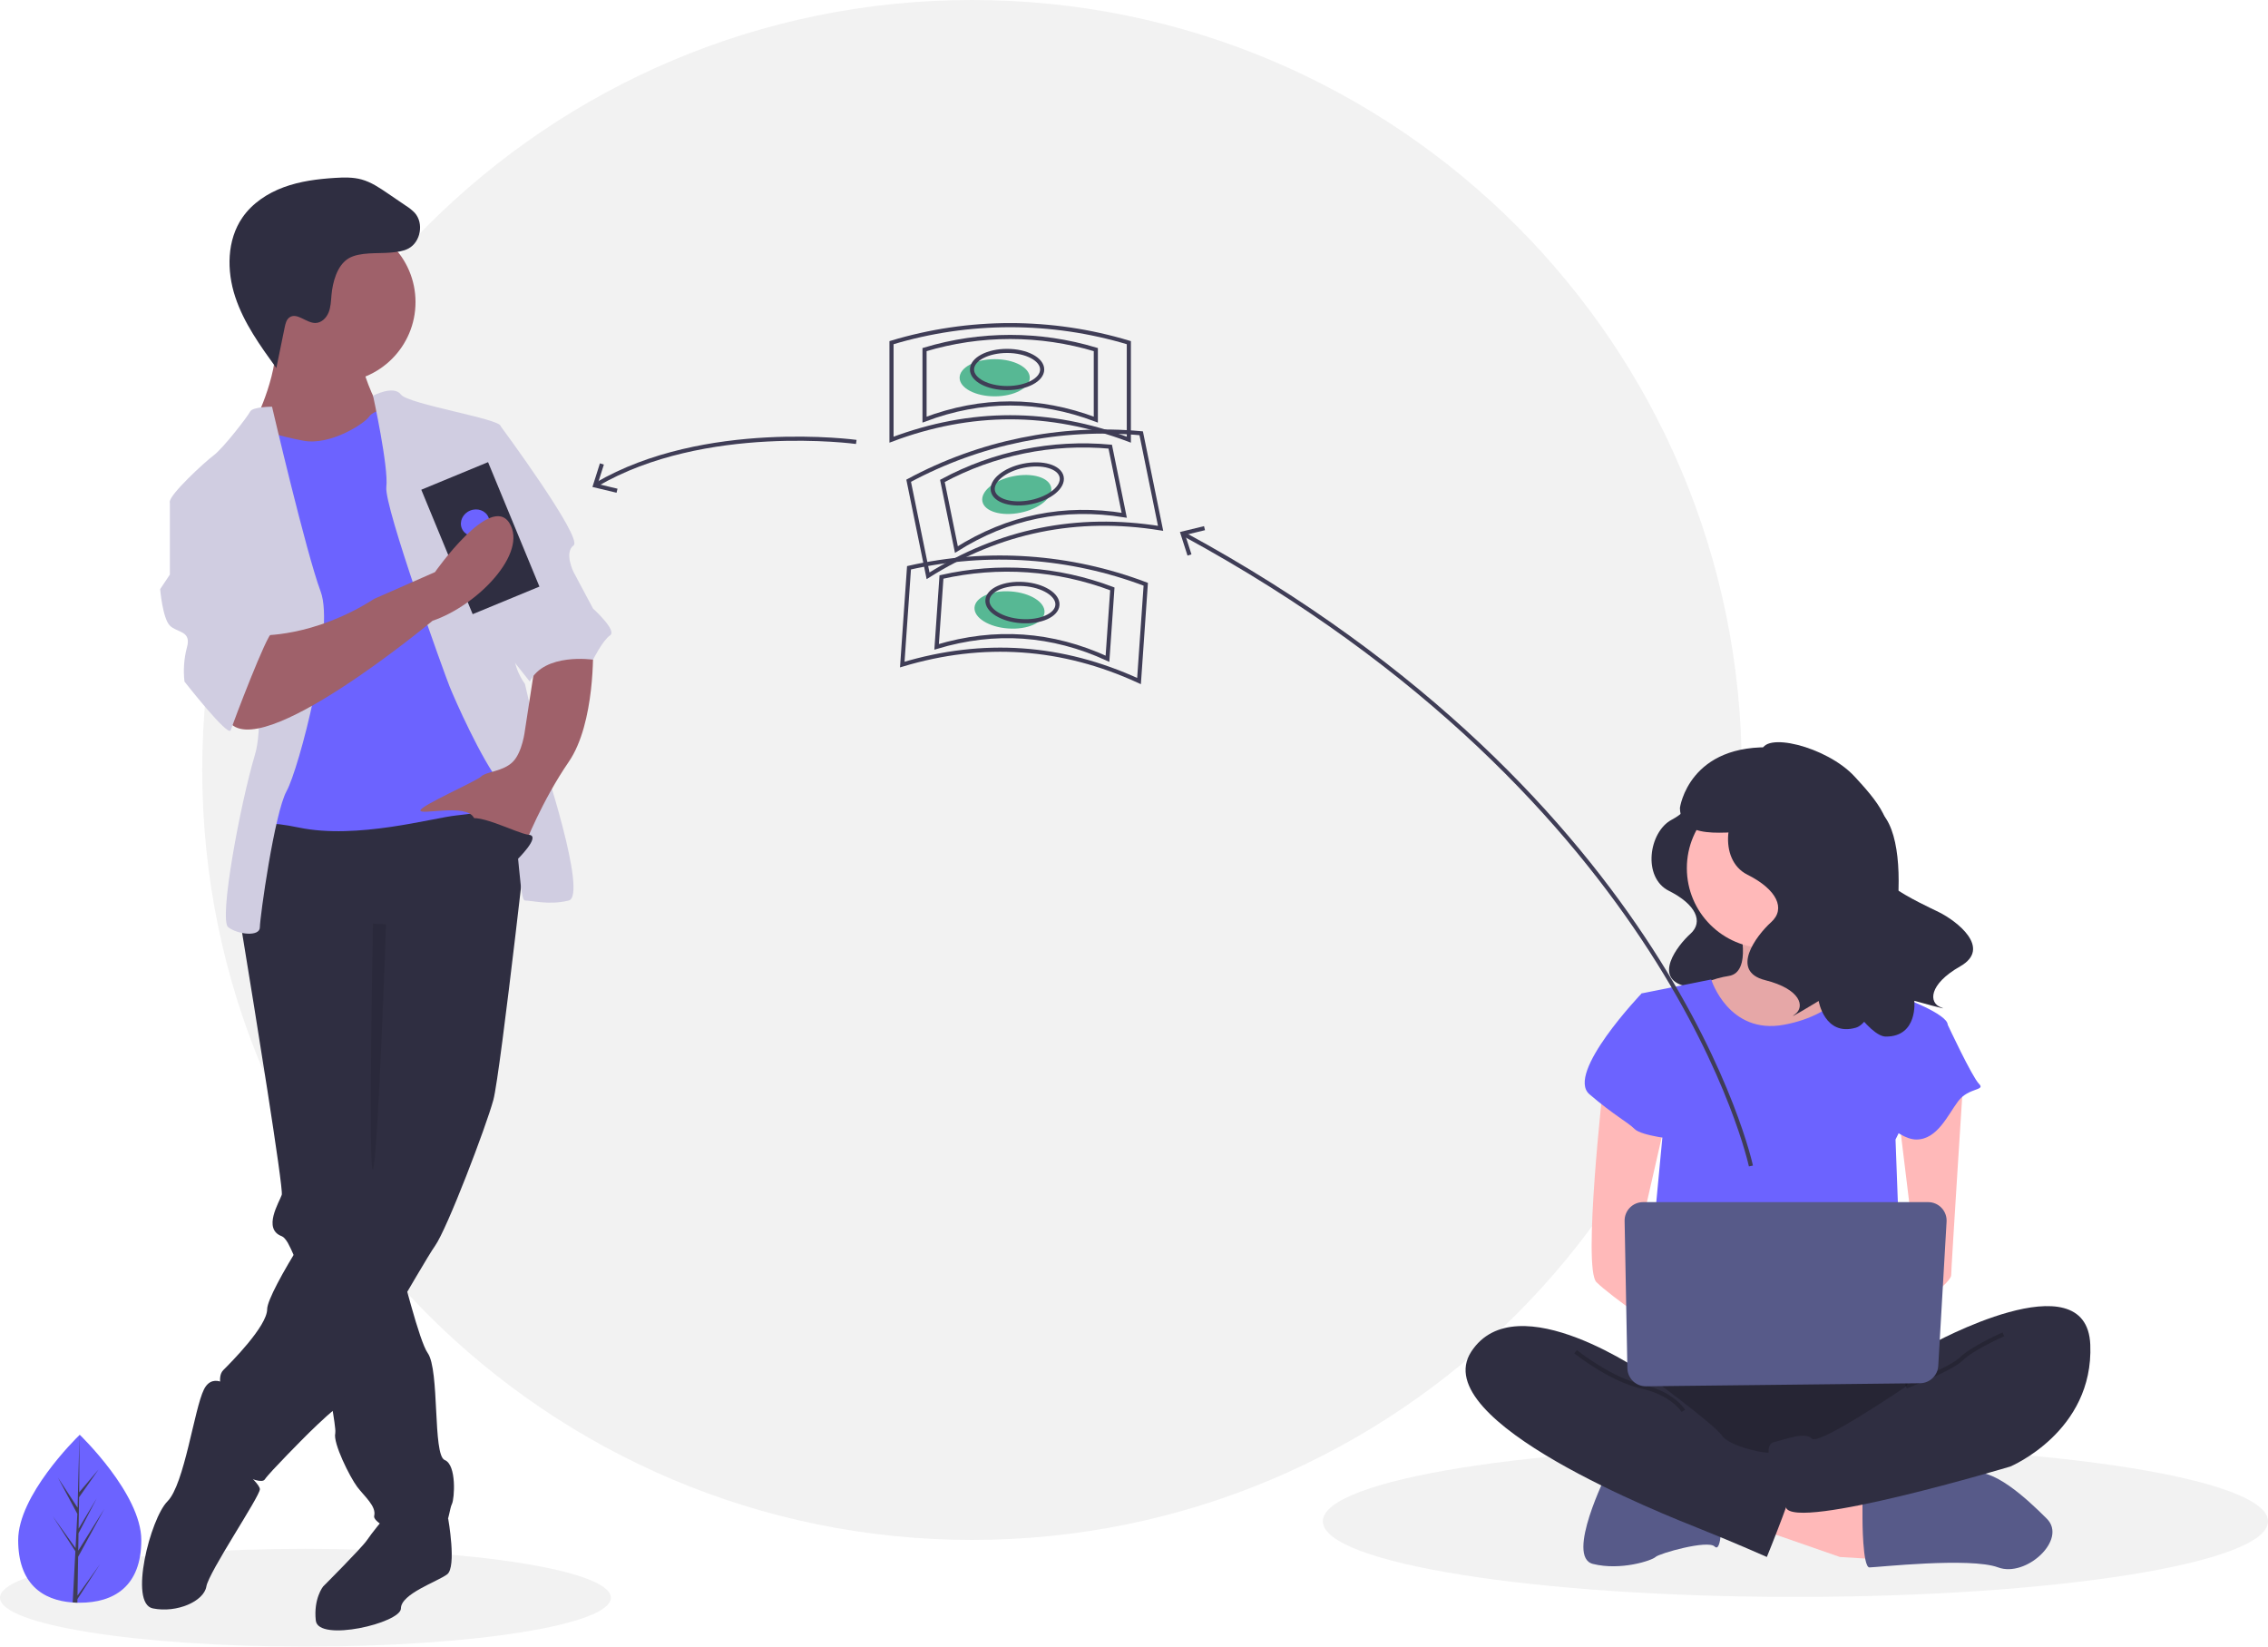
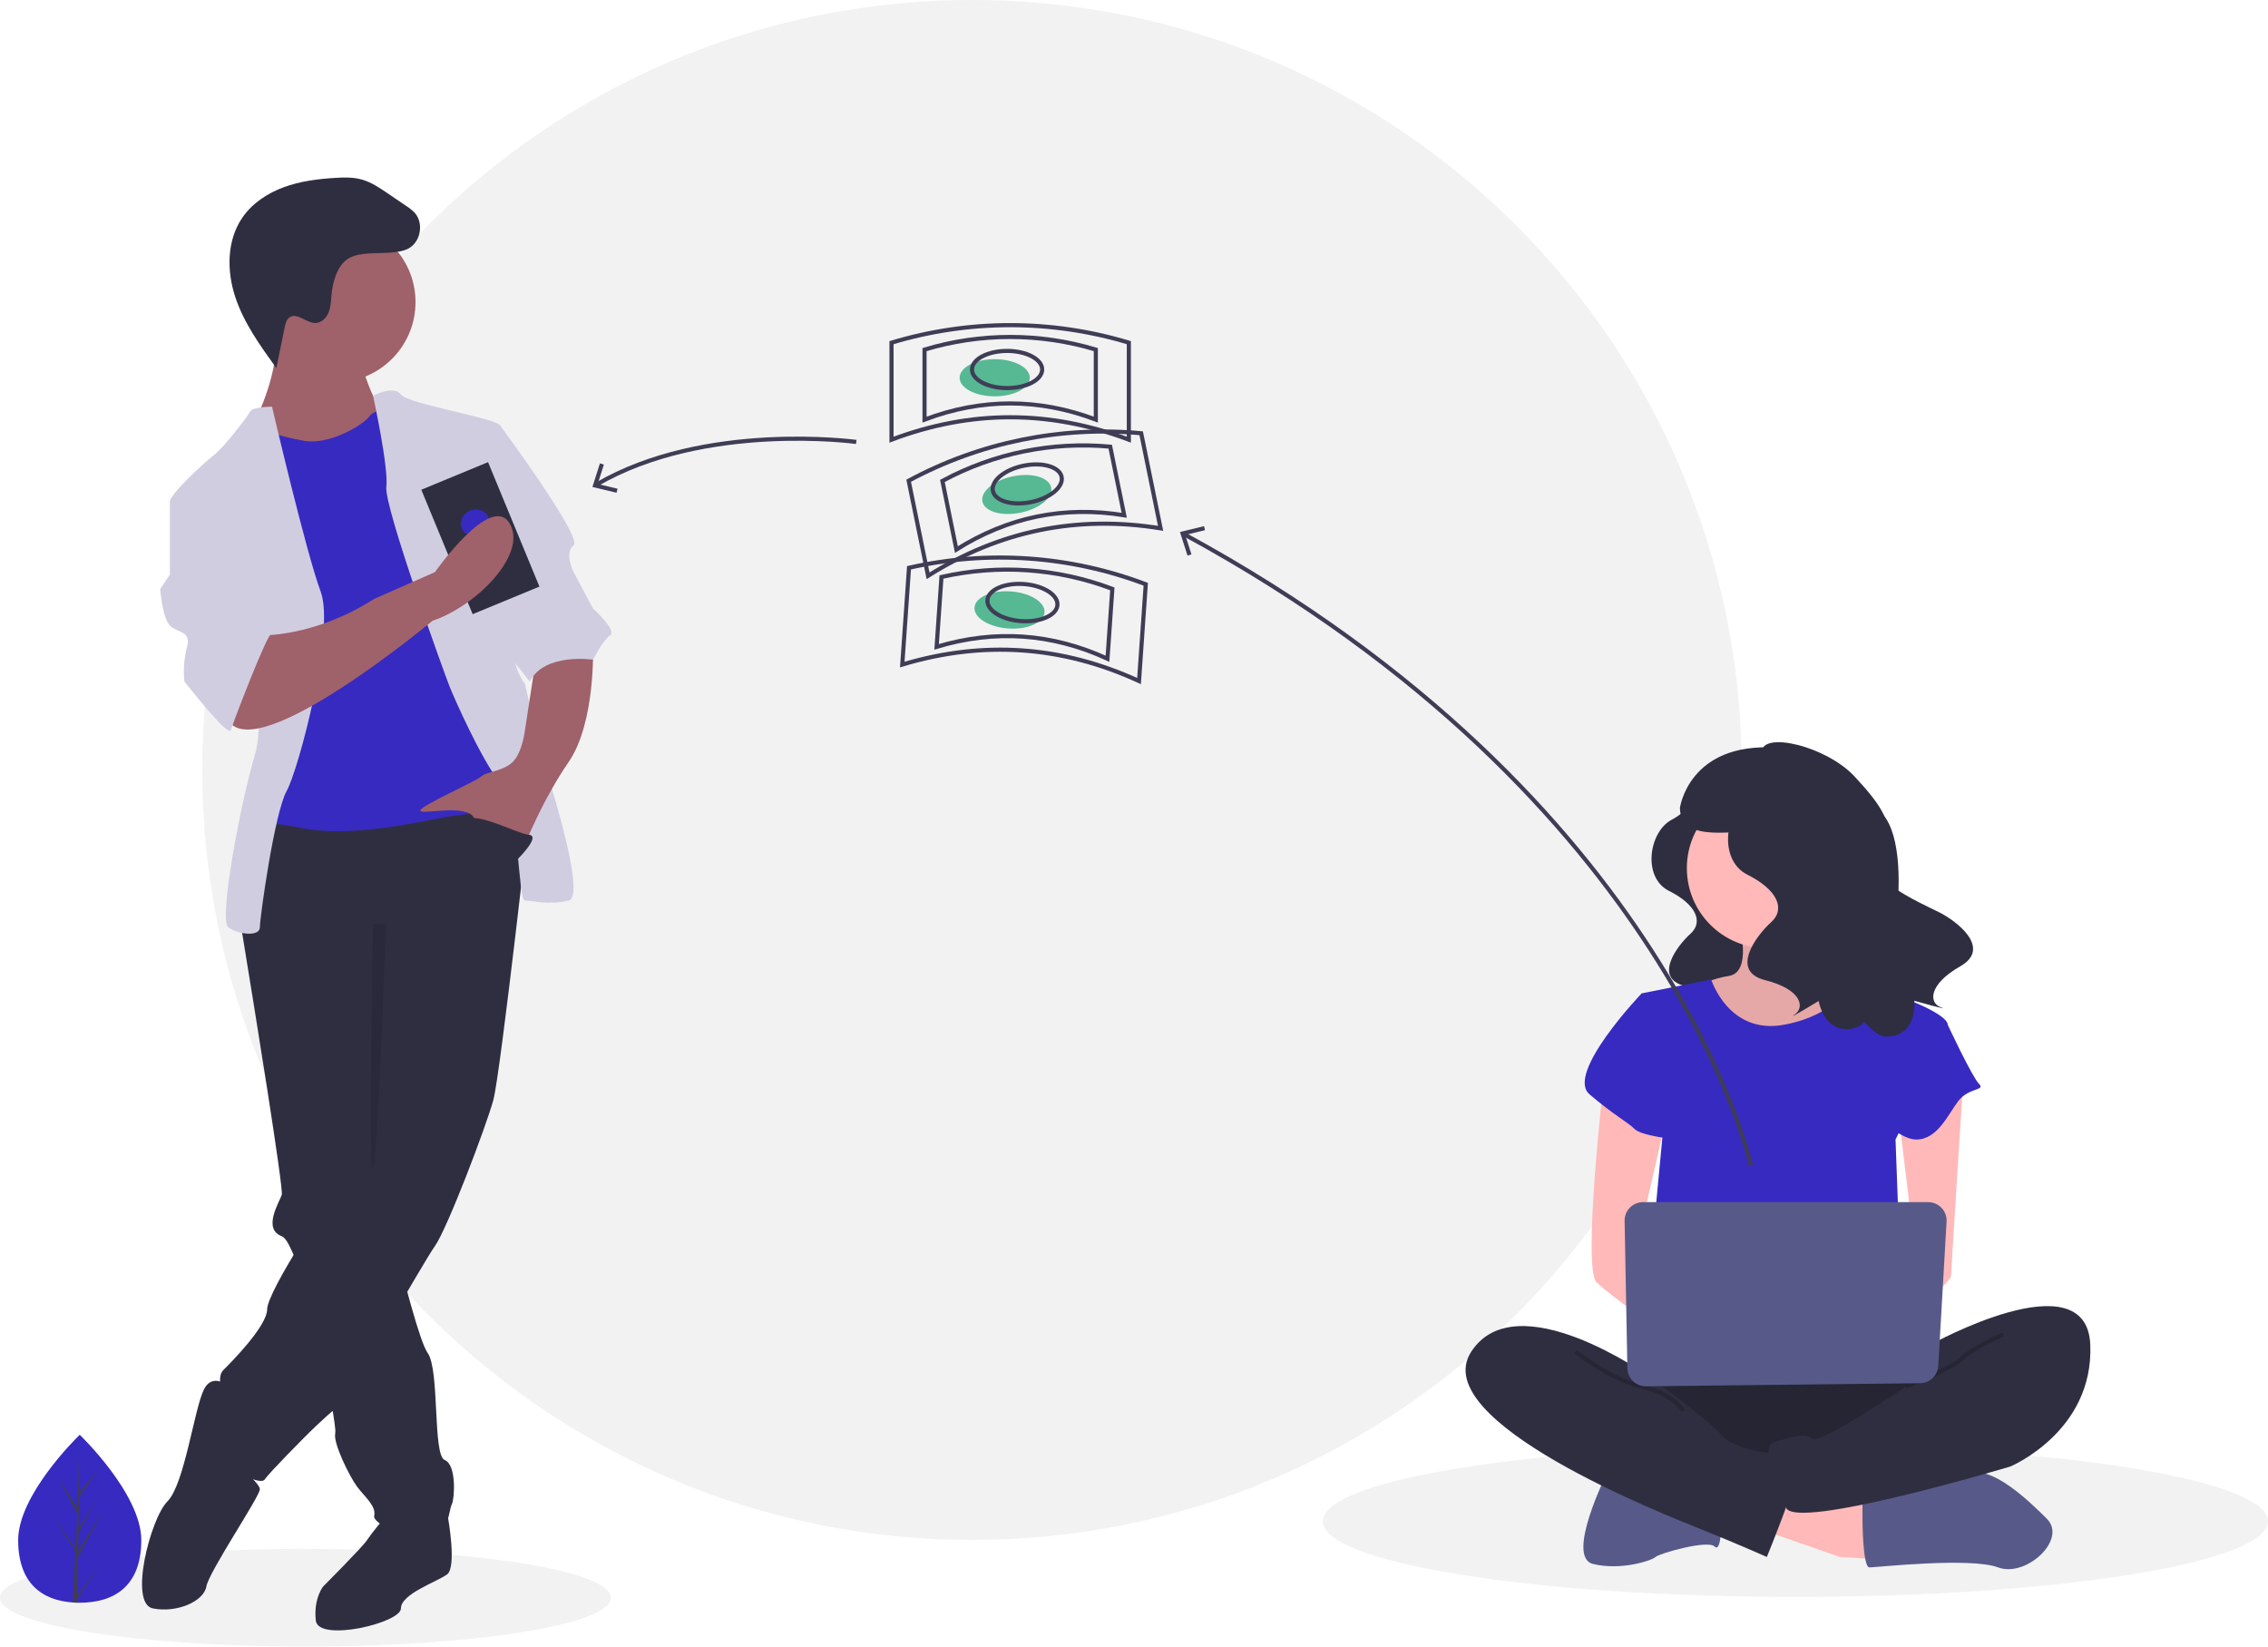
<svg xmlns="http://www.w3.org/2000/svg" id="ecb8a146-dd8f-4f83-ab4e-53bb1469e238" data-name="Layer 1" width="1099" height="797.68" viewBox="0 0 1099 797.68">
  <circle cx="471" cy="373" r="373" fill="#f2f2f2" />
  <ellipse cx="148" cy="774" rx="148" ry="23.68" fill="#f2f2f2" />
  <ellipse cx="870" cy="736.969" rx="229" ry="36.64" fill="#f2f2f2" />
  <path d="M869.62,435.945s1.95,6.499-9.098,12.348-14.297,27.945-1.3,34.443,16.897,14.947,10.398,20.796-18.197,21.446-2.6,25.345,17.547,11.698,12.998,14.947,10.398-5.849,10.398-5.849,2.6,15.597,16.247,11.698,51.99-77.985,32.494-88.383S869.62,435.945,869.62,435.945Z" transform="translate(-50.5 -51.15983)" fill="#2f2e41" />
  <path d="M893.175,498.697s6.741,23.594-5.056,25.279a46.052,46.052,0,0,0-20.224,8.426l21.909,28.65h40.447l25.279-25.279s-33.706-25.279-26.965-40.447S893.175,498.697,893.175,498.697Z" transform="translate(-50.5 -51.15983)" fill="#ffb9b9" />
  <path d="M893.175,498.697s6.741,23.594-5.056,25.279a46.052,46.052,0,0,0-20.224,8.426l21.909,28.65h40.447l25.279-25.279s-33.706-25.279-26.965-40.447S893.175,498.697,893.175,498.697Z" transform="translate(-50.5 -51.15983)" opacity="0.1" />
  <polygon points="852.787 740.779 891.549 754.261 918.513 755.946 916.828 732.352 861.213 715.904 852.787 740.779" fill="#ffb9b9" />
  <path d="M953.003,786.882s0,23.594,3.371,23.594,48.874-5.056,62.356,0,33.706-13.482,23.594-23.594-26.606-25.279-36.897-21.909-52.424,11.797-52.424,11.797Z" transform="translate(-50.5 -51.15983)" fill="#575a89" />
  <path d="M829.134,764.974s-20.224,40.447-6.741,43.818,28.65-1.685,30.335-3.371,25.279-8.426,28.65-5.056,3.371-13.482,3.371-13.482Z" transform="translate(-50.5 -51.15983)" fill="#575a89" />
  <path d="M845.987,709.359s-32.021,43.818-8.426,55.615,136.509,11.797,144.936,0,11.797-48.874,0-52.244S845.987,709.359,845.987,709.359Z" transform="translate(-50.5 -51.15983)" fill="#2f2e41" />
  <path d="M845.987,709.359s-32.021,43.818-8.426,55.615,136.509,11.797,144.936,0,11.797-48.874,0-52.244S845.987,709.359,845.987,709.359Z" transform="translate(-50.5 -51.15983)" opacity="0.2" />
  <circle cx="856.157" cy="420.572" r="38.762" fill="#ffb9b9" />
-   <path d="M845.987,532.403l33.706-6.741s8.426,26.965,35.391,21.909,33.706-21.909,33.706-21.909,20.224,8.426,21.909,8.426,23.594,8.426,23.594,13.482-25.279,55.615-25.279,55.615l3.371,91.006-124.712-3.371,8.426-89.321Z" transform="translate(-50.5 -51.15983)" fill="#6c63ff" />
+   <path d="M845.987,532.403l33.706-6.741s8.426,26.965,35.391,21.909,33.706-21.909,33.706-21.909,20.224,8.426,21.909,8.426,23.594,8.426,23.594,13.482-25.279,55.615-25.279,55.615l3.371,91.006-124.712-3.371,8.426-89.321Z" transform="translate(-50.5 -51.15983)" fill="#372ac1" />
  <path d="M827.449,576.22s-10.112,89.321-3.371,96.062,33.706,25.279,33.706,25.279V677.338l-13.482-25.279,13.482-58.985Z" transform="translate(-50.5 -51.15983)" fill="#ffb9b9" />
  <path d="M1001.877,573.692s-5.899,91.849-5.899,95.219-15.168,15.168-20.224,15.168-8.426-8.426-8.426-8.426l11.797-13.482-8.426-69.097Z" transform="translate(-50.5 -51.15983)" fill="#ffb9b9" />
  <path d="M985.866,702.618s75.838-42.132,77.524,0-38.762,58.985-38.762,58.985-104.488,31.332-108.702,19.879-12.64-29.991-5.899-31.676,15.168-5.056,18.538-1.685,45.503-25.279,45.503-25.279Z" transform="translate(-50.5 -51.15983)" fill="#2f2e41" />
  <path d="M1021.258,697.562s-15.168,6.741-20.224,11.797-26.965,13.482-26.965,13.482" transform="translate(-50.5 -51.15983)" fill="none" stroke="#000" stroke-miterlimit="10" stroke-width="2" opacity="0.2" />
-   <path d="M856.099,535.773l-10.112-3.371s-37.077,38.762-25.279,48.874,18.538,13.482,21.909,16.853,20.224,5.056,20.224,5.056Z" transform="translate(-50.5 -51.15983)" fill="#6c63ff" />
-   <path d="M979.125,544.2l15.168,3.371s11.797,25.279,15.168,28.65-5.056,1.685-10.112,8.426-10.112,18.538-20.224,18.538-23.594-16.853-23.594-16.853Z" transform="translate(-50.5 -51.15983)" fill="#6c63ff" />
+   <path d="M856.099,535.773l-10.112-3.371s-37.077,38.762-25.279,48.874,18.538,13.482,21.909,16.853,20.224,5.056,20.224,5.056Z" transform="translate(-50.5 -51.15983)" fill="#372ac1" />
+   <path d="M979.125,544.2l15.168,3.371s11.797,25.279,15.168,28.65-5.056,1.685-10.112,8.426-10.112,18.538-20.224,18.538-23.594-16.853-23.594-16.853Z" transform="translate(-50.5 -51.15983)" fill="#372ac1" />
  <path d="M849.357,717.785s-64.041-45.503-85.95-11.797,94.377,79.209,111.23,85.95,32.021,13.482,32.021,13.482,15.168-37.077,15.168-43.818-11.797-6.741-15.168-6.741-18.538-3.371-21.909-8.426S849.357,717.785,849.357,717.785Z" transform="translate(-50.5 -51.15983)" fill="#2f2e41" />
  <path d="M813.966,705.988s16.853,13.482,32.021,16.853,20.224,11.797,20.224,11.797" transform="translate(-50.5 -51.15983)" fill="none" stroke="#000" stroke-miterlimit="10" stroke-width="2" opacity="0.2" />
  <path d="M837.732,642.622l1.346,71.356a8.933,8.933,0,0,0,9.032,8.764l132.79-1.492a8.933,8.933,0,0,0,8.818-8.418l4.031-69.864a8.933,8.933,0,0,0-8.918-9.447H846.663A8.933,8.933,0,0,0,837.732,642.622Z" transform="translate(-50.5 -51.15983)" fill="#575a89" />
  <path d="M908.728,423.04s2.16,7.199-10.079,13.679-15.839,30.957-1.44,38.157,18.718,16.558,11.519,23.038-20.158,23.758-2.88,28.077,19.438,12.959,14.399,16.558,11.519-6.479,11.519-6.479,2.88,17.278,17.998,12.959,30.203-82.84,13.35-103.064C947.445,427.16,908.728,423.04,908.728,423.04Z" transform="translate(-50.5 -51.15983)" fill="#2f2e41" />
  <path d="M904.13,415.629c.003-10.547,31.559-2.969,45.088,11.758,9.369,10.198,23.599,25.54,11.674,36.355s20.439,24.992,29.119,29.29,25.817,17.443,10.343,26.261-15.224,17.72-9.401,19.827-12.839-3.134-12.839-3.134,1.885,17.415-13.838,17.332-60.832-86.494-50.056-110.513C924.24,420.473,904.13,415.629,904.13,415.629Z" transform="translate(-50.5 -51.15983)" fill="#2f2e41" />
  <path d="M910.965,413.318c-42.198-2.541-46.433,29.223-46.433,29.223.292,18.382,29.483,9.425,37.59,12.165,9.781-7.036,28.636-20.35,42.12-29.851A63.774,63.774,0,0,0,910.965,413.318Z" transform="translate(-50.5 -51.15983)" fill="#2f2e41" />
  <path d="M898.942,616.008S861.09,438.609,624.169,309.92" transform="translate(-50.5 -51.15983)" fill="none" stroke="#3f3d56" stroke-miterlimit="10" stroke-width="2" />
  <polygon points="583.431 254.891 583.905 256.836 574.322 259.16 577.341 268.549 575.435 269.16 571.76 257.724 583.431 254.891" fill="#3f3d56" />
-   <path d="M118.973,797.271c0,22.469-13.356,30.314-29.834,30.314q-.573,0-1.143-.013c-.763-.016-1.52-.053-2.267-.104-14.871-1.052-26.424-9.301-26.424-30.197,0-21.625,27.634-48.912,29.71-50.932l.004-.004c.08-.078.12-.116.12-.116S118.973,774.803,118.973,797.271Z" transform="translate(-50.5 -51.15983)" fill="#6c63ff" />
+   <path d="M118.973,797.271c0,22.469-13.356,30.314-29.834,30.314q-.573,0-1.143-.013c-.763-.016-1.52-.053-2.267-.104-14.871-1.052-26.424-9.301-26.424-30.197,0-21.625,27.634-48.912,29.71-50.932l.004-.004c.08-.078.12-.116.12-.116S118.973,774.803,118.973,797.271Z" transform="translate(-50.5 -51.15983)" fill="#372ac1" />
  <path d="M88.052,824.148,98.964,808.901,88.025,825.822l-.029,1.75c-.763-.016-1.52-.053-2.267-.104l1.176-22.479-.009-.175.02-.033.111-2.123L76.061,785.696,87.062,801.067l.025.451.889-16.985-9.388-17.528,9.503,14.547.925-35.212.004-.12v.116L88.865,774.103l9.347-11.008L88.827,776.495l-.247,15.207,8.727-14.594-8.763,16.832-.138,8.454,12.669-20.313-12.717,23.263Z" transform="translate(-50.5 -51.15983)" fill="#3f3d56" />
  <path d="M261.273,791.45l6.382-4.741s4.224,23.597-.489,27.132-22.391,9.428-22.391,16.498-40.068,16.498-41.246,5.892,3.535-16.498,3.535-16.498,18.855-18.855,21.212-22.391,8.249-10.606,8.249-10.606Z" transform="translate(-50.5 -51.15983)" fill="#2f2e41" />
  <path d="M166.996,498.014s.177,1.037.483,2.934c.283,1.685.672,4.066,1.143,7,4.95,30.204,19.386,119.119,18.408,122.053-1.178,3.535-9.428,16.498,0,20.034.907.342,1.886,1.449,2.934,3.194a68.494,68.494,0,0,1,4.985,11.761c5.621,16.31,11.632,42.413,15.108,60.49,1.52,7.943,2.557,14.33,2.864,17.677a9.612,9.612,0,0,1,.035,2.333c-1.178,4.714,7.071,21.212,10.606,25.926s9.428,9.428,8.249,14.142,29.462,17.677,32.997,9.428,3.535-12.963,4.714-15.32,2.357-18.855-3.535-21.212-2.357-43.603-8.249-51.852c-1.968-2.746-4.973-12.044-8.12-23.227-1.237-4.384-2.487-9.051-3.712-13.729-4.973-19.174-9.38-38.465-9.38-38.465L237.704,493.3l-64.815-8.249-1.662,3.665-3.312,7.271Z" transform="translate(-50.5 -51.15983)" fill="#2f2e41" />
  <path d="M163.461,724.278s-9.428-9.428-14.142,0-9.428,45.96-17.677,54.209-18.855,49.495-7.071,51.852,24.748-3.535,25.926-10.606S176.424,776.13,176.424,772.595s-16.498-16.498-16.498-16.498Z" transform="translate(-50.5 -51.15983)" fill="#2f2e41" />
  <path d="M308.412,433.198s-15.32,137.88-18.855,150.843-22.391,62.458-28.283,70.708-43.603,75.422-48.317,78.957-14.142,12.963-14.142,12.963-17.677,17.677-20.034,21.212-22.391-7.071-23.569-14.142,1.178-18.855,2.357-23.569-2.357-11.785,1.178-15.32,21.212-21.212,21.212-29.462,30.64-56.566,42.425-67.172,9.428-28.283,9.428-28.283V518.047l-64.815-20.034s3.535-56.566,11.785-56.566S295.449,422.592,308.412,433.198Z" transform="translate(-50.5 -51.15983)" fill="#2f2e41" />
  <circle cx="162.456" cy="146.346" r="38.889" fill="#9f616a" />
  <path d="M225.919,228.146s4.714,17.677,10.606,22.391-15.32,24.748-15.32,24.748l-40.068,2.357-7.071-22.391s12.963-25.926,9.428-42.425S225.919,228.146,225.919,228.146Z" transform="translate(-50.5 -51.15983)" fill="#9f616a" />
-   <path d="M242.418,248.18s-10.606,1.178-12.963,4.714-18.855,14.142-31.818,11.785-21.212-5.892-23.569-4.714-7.071,25.926-7.071,25.926l12.963,37.711-2.357,103.705-3.535,28.283s-7.071-9.428,21.212-3.535,64.815-4.714,76.6-5.892,31.818-4.714,32.997-11.785-3.535-32.997-3.535-32.997l-18.855-78.957-11.785-42.425Z" transform="translate(-50.5 -51.15983)" fill="#6c63ff" />
+   <path d="M242.418,248.18s-10.606,1.178-12.963,4.714-18.855,14.142-31.818,11.785-21.212-5.892-23.569-4.714-7.071,25.926-7.071,25.926l12.963,37.711-2.357,103.705-3.535,28.283s-7.071-9.428,21.212-3.535,64.815-4.714,76.6-5.892,31.818-4.714,32.997-11.785-3.535-32.997-3.535-32.997l-18.855-78.957-11.785-42.425Z" transform="translate(-50.5 -51.15983)" fill="#372ac1" />
  <path d="M231.271,242.861s9.968-5.287,13.504-.573,48.317,11.785,48.317,15.32,9.428,98.991,7.071,107.24,4.714,17.677,4.714,17.677l8.249,35.354s22.391,67.172,12.963,69.529-17.677,0-21.212,0-2.357-44.782-11.785-56.566-22.391-41.246-24.748-47.138-31.818-87.206-30.64-96.634S231.271,242.861,231.271,242.861Z" transform="translate(-50.5 -51.15983)" fill="#d0cde1" />
  <path d="M182.316,248.18s-9.428,0-10.606,2.357S158.747,268.214,154.033,271.749,132.821,290.604,132.821,294.14s34.175,29.462,34.175,29.462,14.142,69.529,7.071,93.098-17.677,80.135-12.963,83.671,15.32,4.714,15.32,0,7.071-55.388,12.963-65.994,23.569-77.778,16.498-96.634S182.316,248.18,182.316,248.18Z" transform="translate(-50.5 -51.15983)" fill="#d0cde1" />
  <path d="M337.873,364.847s1.178,36.532-11.785,55.388-21.212,40.068-21.212,40.068-21.212-5.892-24.748-12.963-25.926-1.178-25.926-3.535,27.105-14.142,29.462-16.498,10.606-2.357,15.32-7.071,5.892-15.32,5.892-15.32l4.714-30.64Z" transform="translate(-50.5 -51.15983)" fill="#9f616a" />
  <path d="M239.741,173.528c2.992-.272,6.077-.571,8.721-1.997,5.925-3.195,7.496-12.294,2.986-17.291a22.344,22.344,0,0,0-4.143-3.331l-8.958-6.097c-3.962-2.697-8.017-5.437-12.638-6.709-4.179-1.15-8.594-1.032-12.92-.763-8.399.522-16.849,1.6-24.749,4.5s-15.268,7.751-20.052,14.673c-7.585,10.974-7.689,25.775-3.511,38.444s12.112,23.701,19.931,34.51l4.057-19.795c.361-1.763.829-3.695,2.295-4.739,3.645-2.593,8.103,2.731,12.576,2.697,2.874-.022,5.287-2.386,6.376-5.046s1.161-5.605,1.413-8.468c.534-6.064,2.653-14.502,8.396-17.847C224.872,173.153,233.726,174.074,239.741,173.528Z" transform="translate(-50.5 -51.15983)" fill="#2f2e41" />
  <path d="M237.56,498.965s-3.98,115.127-6.337,118.663,0-119.025,0-119.025Z" transform="translate(-50.5 -51.15983)" opacity="0.1" />
  <path d="M283.664,257.607h9.428s40.068,54.209,35.354,57.745,0,12.963,0,12.963l9.428,17.677s11.785,10.606,8.249,12.963-8.249,11.785-8.249,11.785-23.569-3.535-30.64,10.606L291.949,362.05Z" transform="translate(-50.5 -51.15983)" fill="#d0cde1" />
  <rect x="265.768" y="279.254" width="35" height="65.224" transform="translate(-148.0884 80.56853) rotate(-22.43787)" fill="#2f2e41" />
-   <ellipse cx="280.75" cy="304.458" rx="7" ry="6.431" transform="translate(-145.4514 79.04643) rotate(-22.43785)" fill="#6c63ff" />
+   <ellipse cx="280.75" cy="304.458" rx="7" ry="6.431" transform="translate(-145.4514 79.04643) rotate(-22.43785)" fill="#372ac1" />
  <path d="M260.095,351.884s-84.849,70.708-98.991,48.317,15.32-41.246,15.32-41.246,25.926,1.178,55.388-17.677l29.462-12.963s26.896-38.399,36.061-23.777S281.69,344.608,260.095,351.884Z" transform="translate(-50.5 -51.15983)" fill="#9f616a" />
  <path d="M145.784,289.426,132.821,294.14v35.354l-4.714,7.071s1.178,14.142,4.714,17.677,10.606,2.357,8.249,10.606a44.667,44.667,0,0,0-1.178,16.498s21.212,27.105,22.391,23.569,17.677-47.138,20.034-47.138-23.569-68.351-23.569-68.351Z" transform="translate(-50.5 -51.15983)" fill="#d0cde1" />
  <path d="M300.752,467.963s12.185-11.785,6.093-12.374-27.305-12.374-30.84-6.482S300.752,467.963,300.752,467.963Z" transform="translate(-50.5 -51.15983)" fill="#2f2e41" />
  <ellipse cx="482" cy="183" rx="17" ry="9" fill="#57b894" />
  <path d="M597.5,264.16q-57.5-21.717-115,0v-47a199.038,199.038,0,0,1,115,0Z" transform="translate(-50.5 -51.15983)" fill="none" stroke="#3f3d56" stroke-miterlimit="10" stroke-width="2" />
  <path d="M581.5,254.44q-41.5-15.674-83,0V220.519a143.653,143.653,0,0,1,83,0Z" transform="translate(-50.5 -51.15983)" fill="none" stroke="#3f3d56" stroke-miterlimit="10" stroke-width="2" />
  <ellipse cx="488" cy="179" rx="17" ry="9" fill="none" stroke="#3f3d56" stroke-miterlimit="10" stroke-width="2" />
  <ellipse cx="543.2" cy="290.706" rx="17" ry="9" transform="translate(-97.66163 63.33821) rotate(-11.53546)" fill="#57b894" />
  <path d="M612.886,307.101q-60.681-9.779-112.677,22.997l-9.399-46.051a199.038,199.038,0,0,1,112.677-22.997Z" transform="translate(-50.5 -51.15983)" fill="none" stroke="#3f3d56" stroke-miterlimit="10" stroke-width="2" />
  <path d="M595.266,300.777q-43.796-7.058-81.323,16.598L507.159,284.139a143.653,143.653,0,0,1,81.323-16.598Z" transform="translate(-50.5 -51.15983)" fill="none" stroke="#3f3d56" stroke-miterlimit="10" stroke-width="2" />
  <ellipse cx="548.279" cy="285.587" rx="17" ry="9" transform="translate(-96.53536 64.25047) rotate(-11.53546)" fill="none" stroke="#3f3d56" stroke-miterlimit="10" stroke-width="2" />
  <ellipse cx="539.675" cy="346.645" rx="9" ry="17" transform="translate(105.9025 809.7943) rotate(-86.0194)" fill="#57b894" />
  <path d="M602.435,381.085q-55.854-25.656-114.723-7.983l3.263-46.887a199.038,199.038,0,0,1,114.723,7.983Z" transform="translate(-50.5 -51.15983)" fill="none" stroke="#3f3d56" stroke-miterlimit="10" stroke-width="2" />
  <path d="M587.149,370.278Q546.837,351.761,504.349,364.516l2.355-33.84a143.653,143.653,0,0,1,82.8,5.762Z" transform="translate(-50.5 -51.15983)" fill="none" stroke="#3f3d56" stroke-miterlimit="10" stroke-width="2" />
  <ellipse cx="545.938" cy="343.071" rx="9" ry="17" transform="translate(115.2961 812.7167) rotate(-86.0194)" fill="none" stroke="#3f3d56" stroke-miterlimit="10" stroke-width="2" />
  <path d="M465.422,265.251s-73.496-10.055-125.982,20.704" transform="translate(-50.5 -51.15983)" fill="none" stroke="#3f3d56" stroke-miterlimit="10" stroke-width="2" />
  <polygon points="290.708 224.459 292.617 225.063 289.633 234.462 299.227 236.751 298.76 238.698 287.077 235.907 290.708 224.459" fill="#3f3d56" />
</svg>
